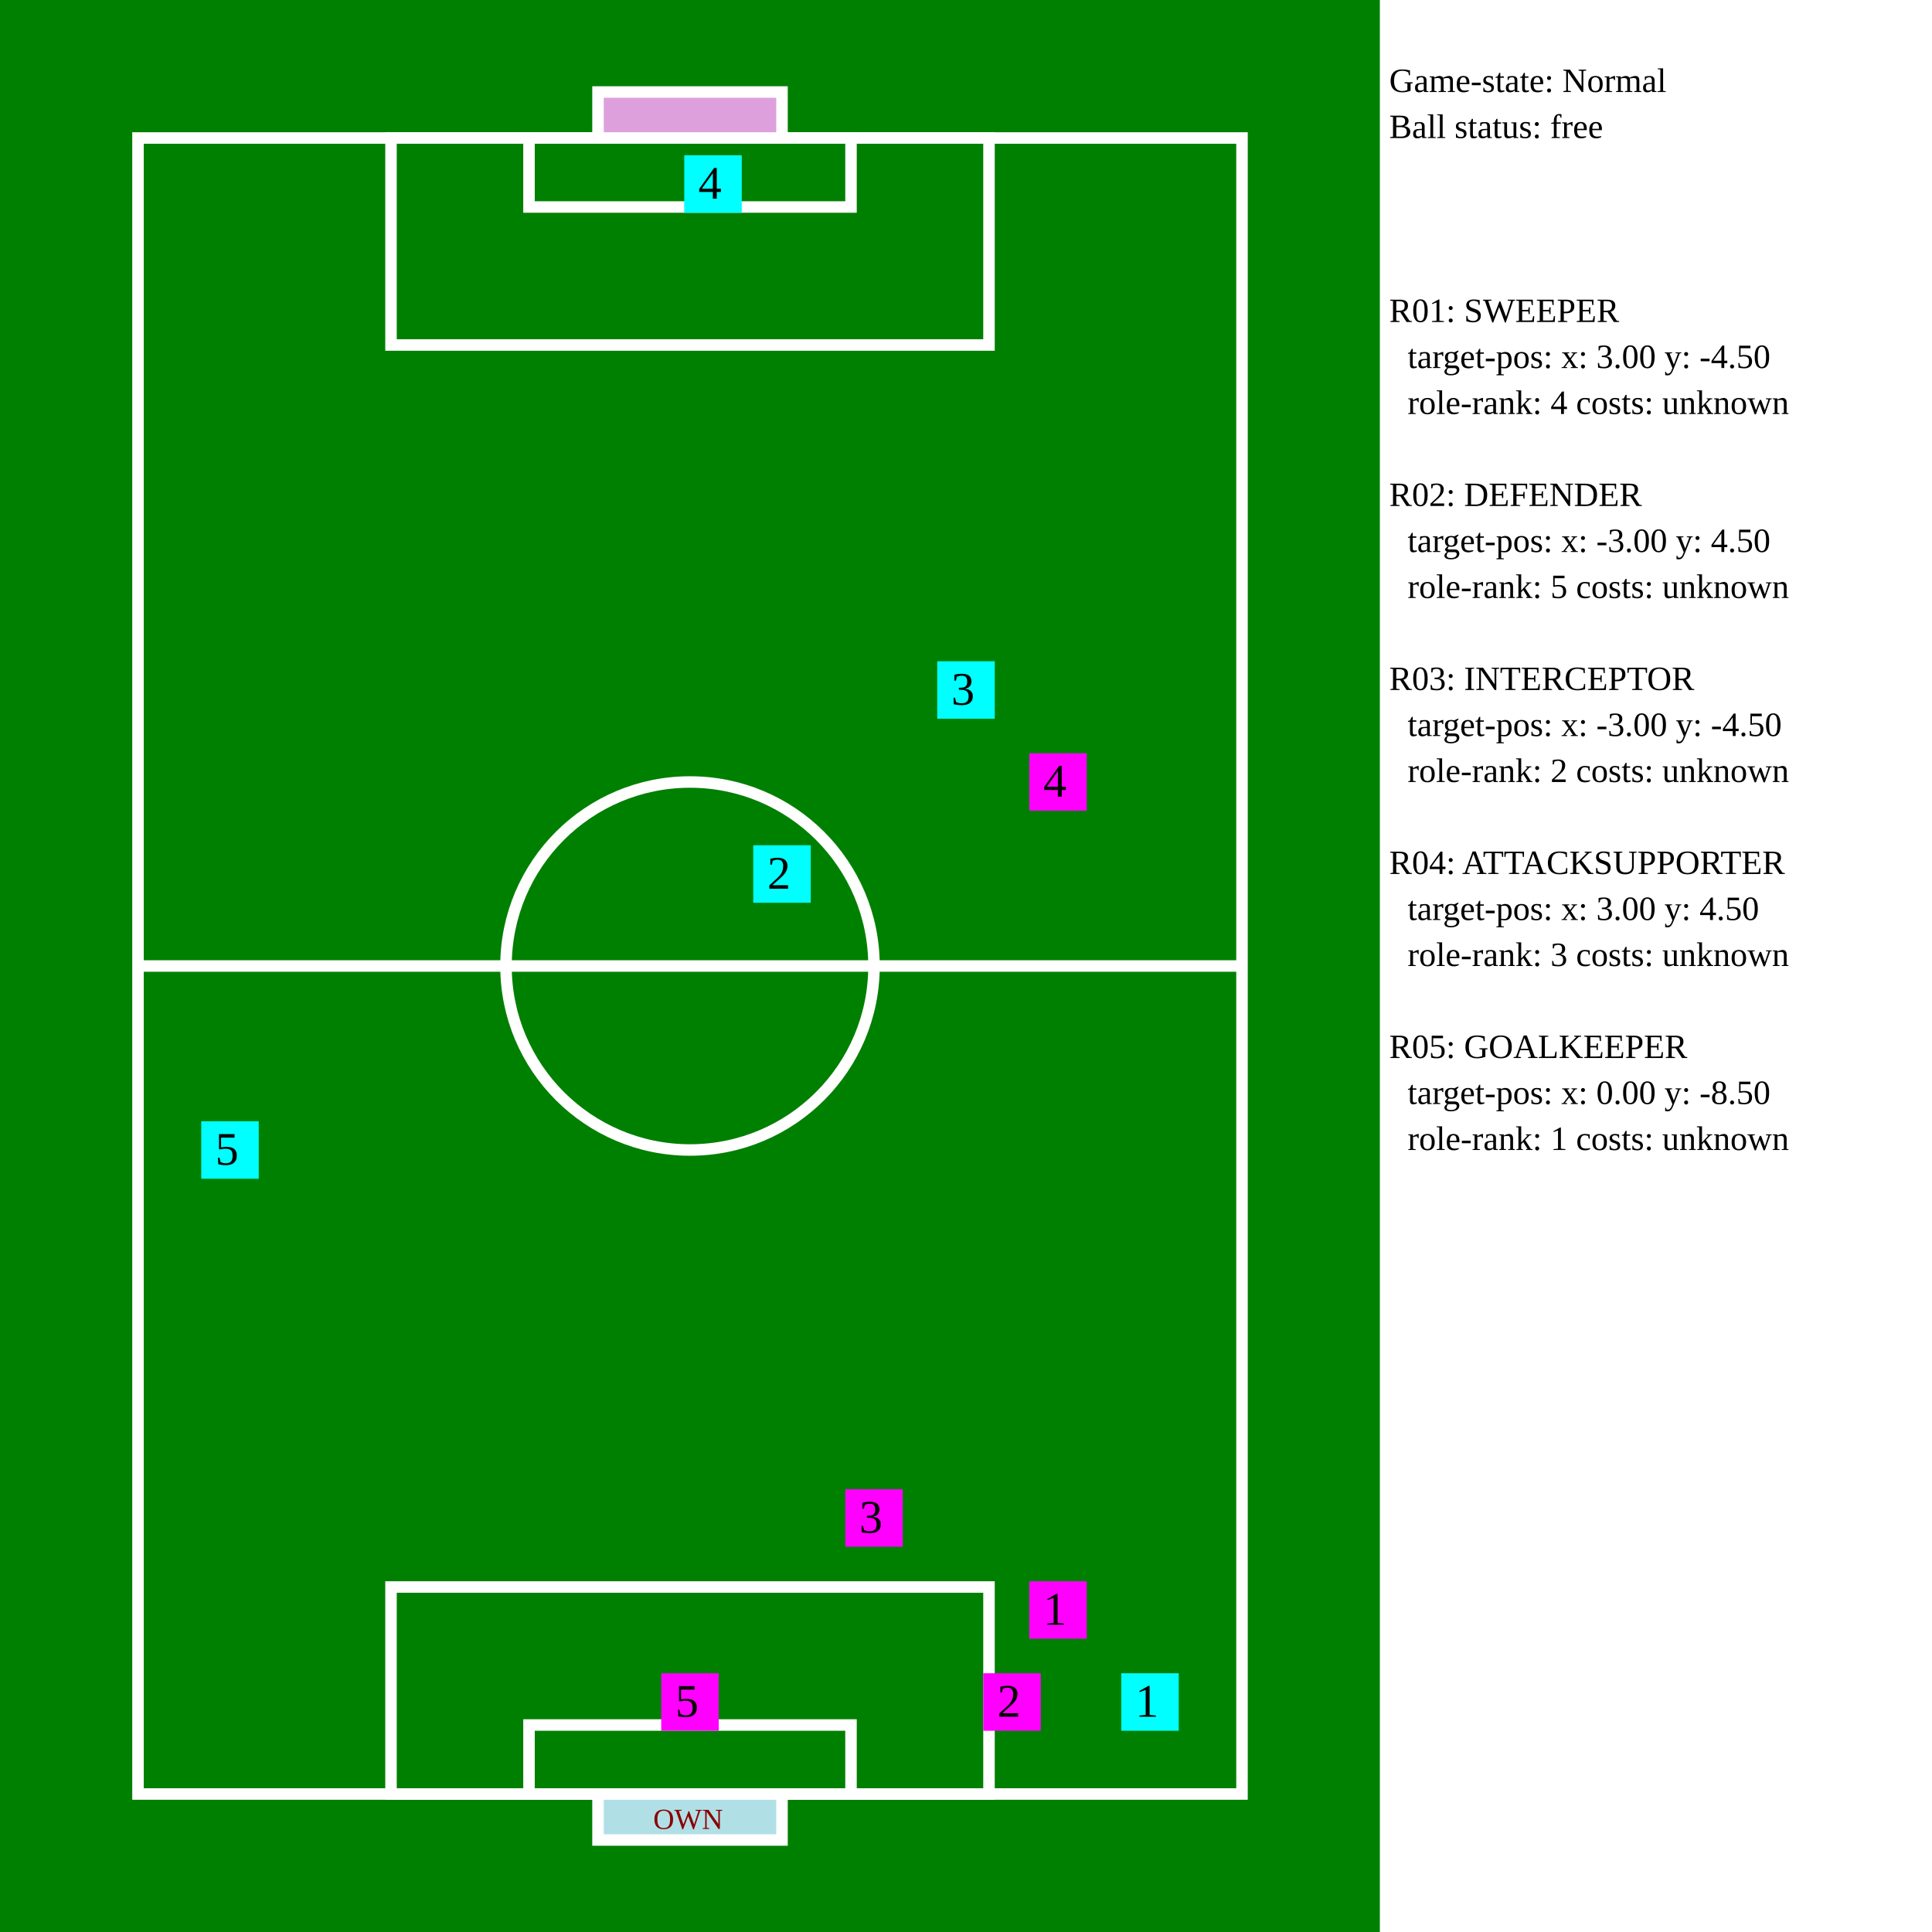
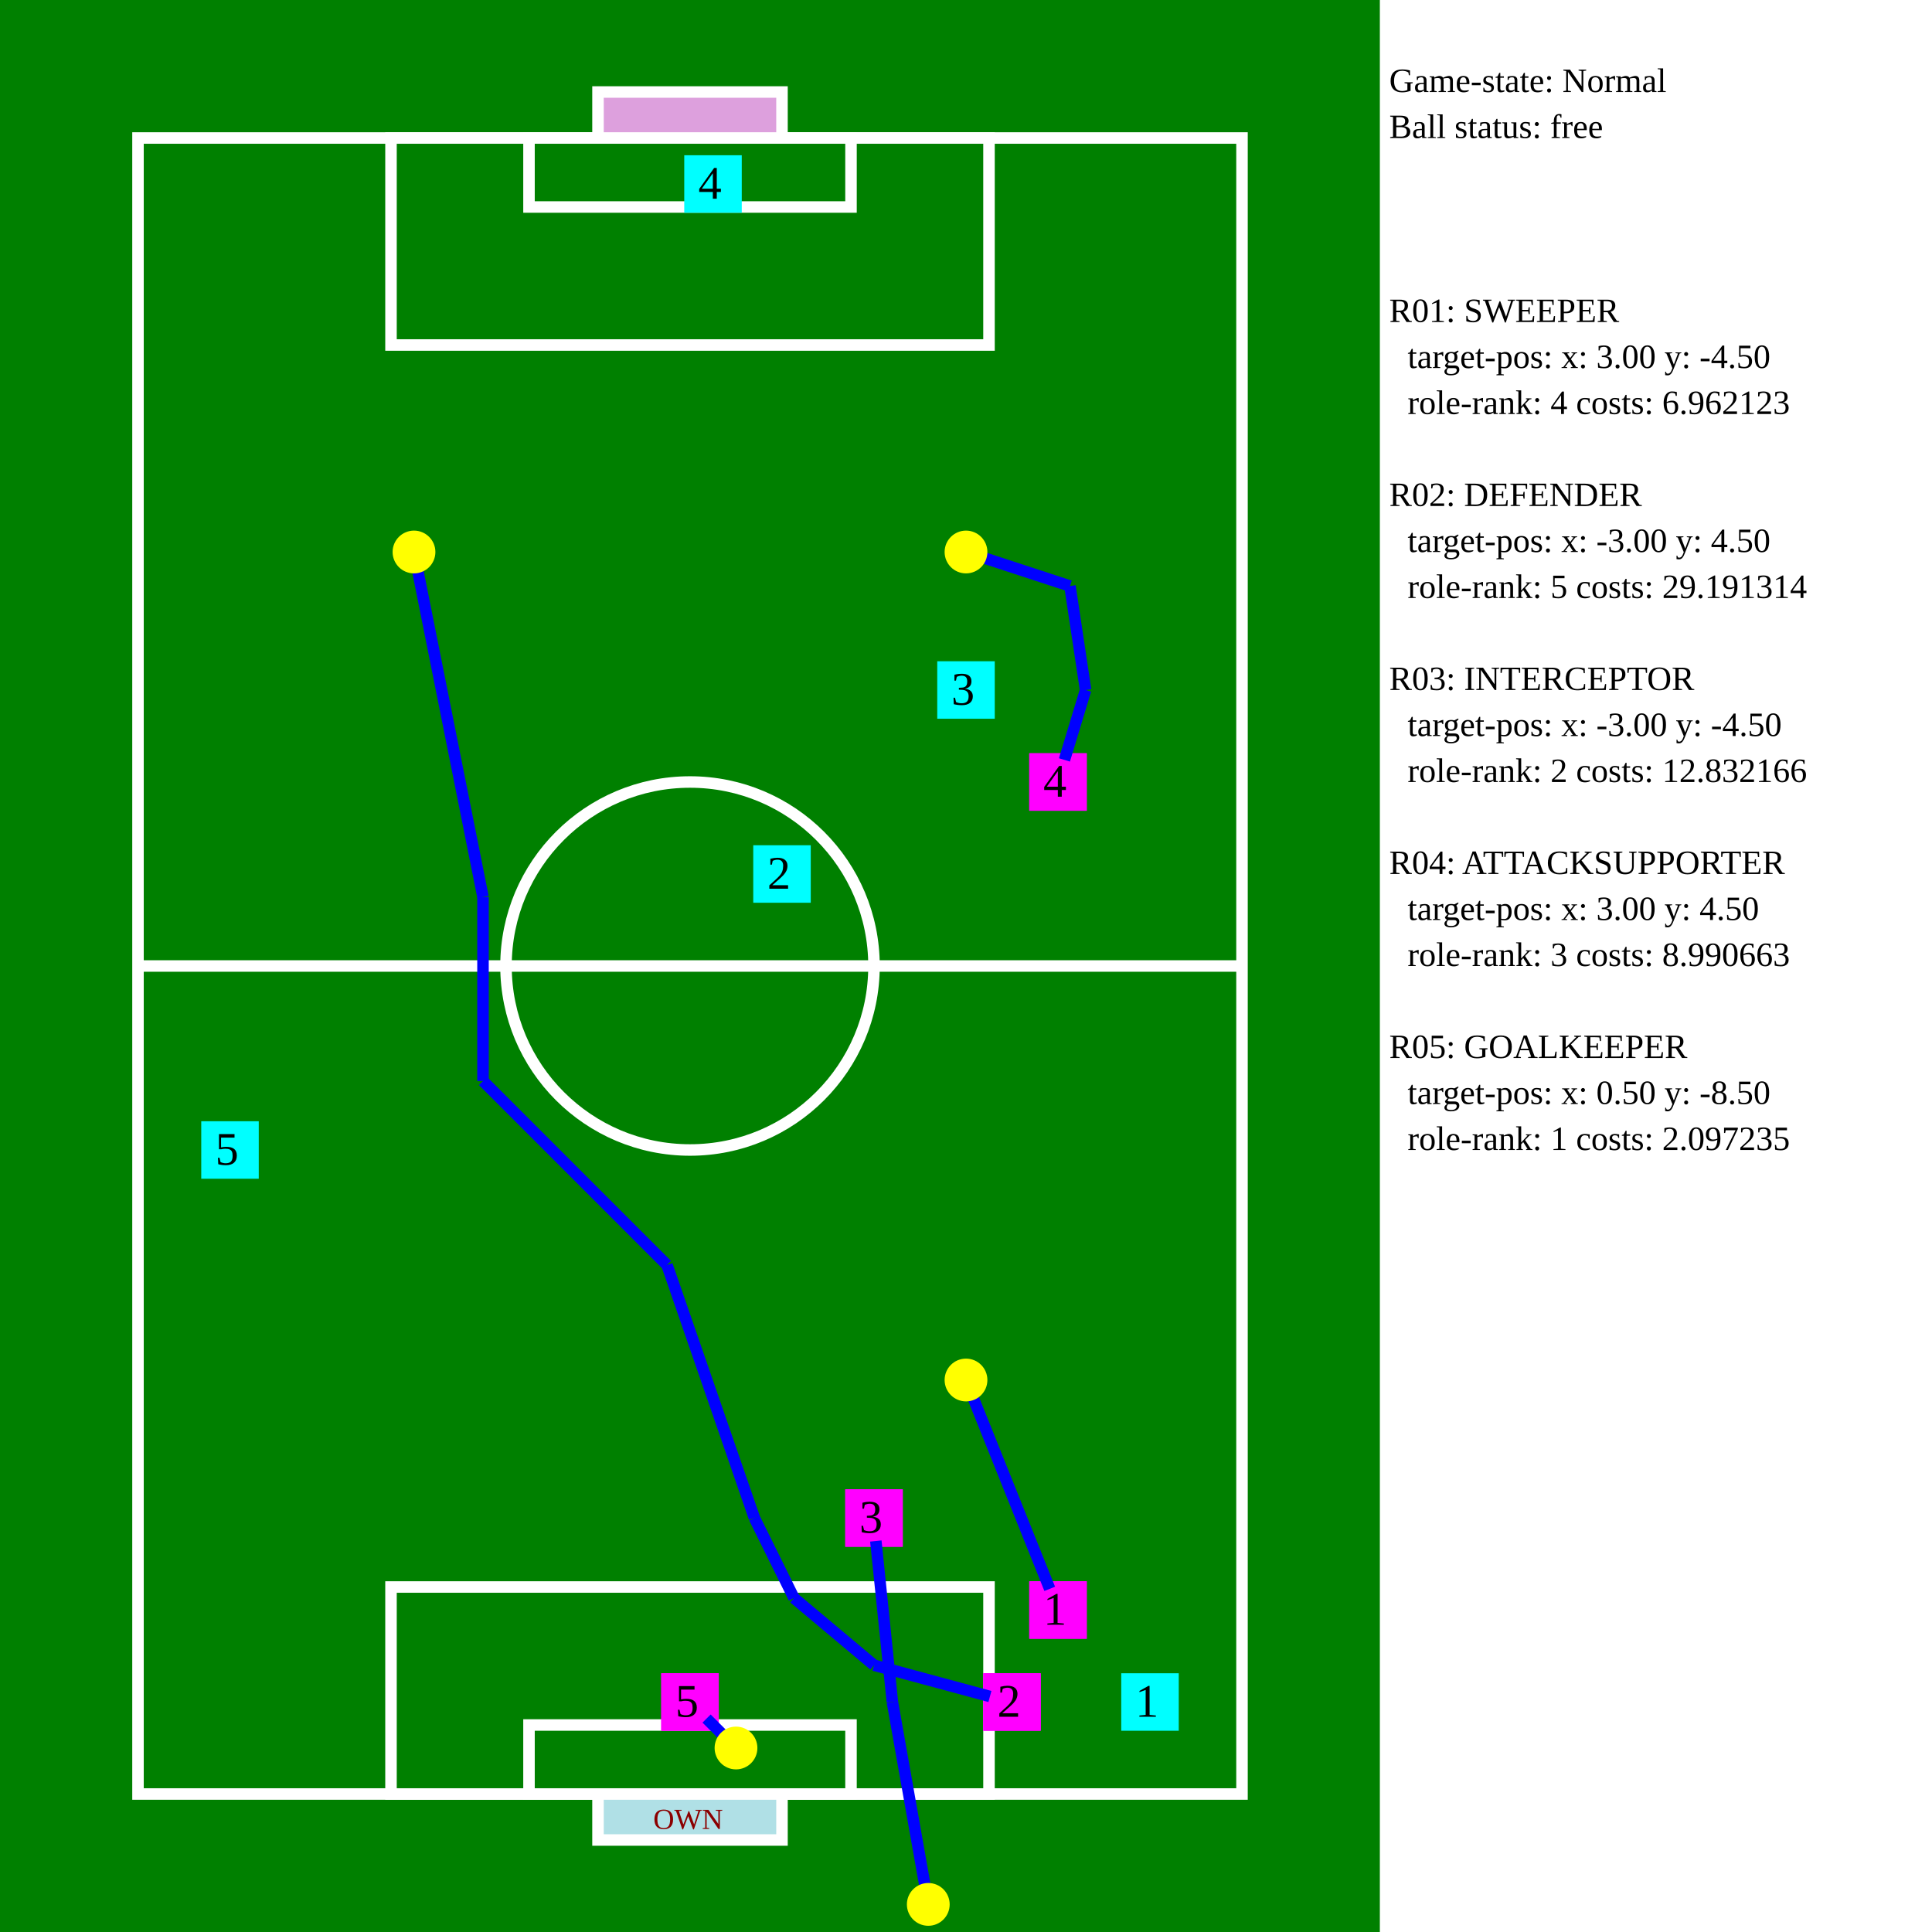
<svg xmlns="http://www.w3.org/2000/svg" width="21.00cm" height="21.00cm" version="1.1">
  <rect x="0cm" y="0cm" width="15.00cm" height="21.00cm" fill="green" stroke-width="0.02cm" />
  <rect x="15.00cm" y="0cm" width="6.00cm" height="21.00cm" fill="white" stroke-width="0.02cm" />
  <text x="15.10cm" y="1.00cm" font-size="14" font-weight-absolute="bold" fill="black">Game-state: Normal</text>
  <text x="15.10cm" y="1.50cm" font-size="14" font-weight-absolute="bold" fill="black">Ball status: free</text>
  <text x="15.10cm" y="3.50cm" font-size="14" font-weight-absolute="bold" fill="black">R01: SWEEPER</text>
  <text x="15.30cm" y="4.00cm" font-size="14" font-weight-absolute="bold" fill="black">target-pos: x: 3.00 y: -4.50</text>
-   <text x="15.30cm" y="4.50cm" font-size="14" font-weight-absolute="bold" fill="black">role-rank: 4 costs: unknown</text>
+   <text x="15.30cm" y="4.50cm" font-size="14" font-weight-absolute="bold" fill="black">role-rank: 4 costs: 6.962123</text>
  <text x="15.10cm" y="5.50cm" font-size="14" font-weight-absolute="bold" fill="black">R02: DEFENDER</text>
  <text x="15.30cm" y="6.00cm" font-size="14" font-weight-absolute="bold" fill="black">target-pos: x: -3.00 y: 4.50</text>
-   <text x="15.30cm" y="6.50cm" font-size="14" font-weight-absolute="bold" fill="black">role-rank: 5 costs: unknown</text>
+   <text x="15.30cm" y="6.50cm" font-size="14" font-weight-absolute="bold" fill="black">role-rank: 5 costs: 29.191314</text>
  <text x="15.10cm" y="7.50cm" font-size="14" font-weight-absolute="bold" fill="black">R03: INTERCEPTOR</text>
  <text x="15.30cm" y="8.00cm" font-size="14" font-weight-absolute="bold" fill="black">target-pos: x: -3.00 y: -4.50</text>
-   <text x="15.30cm" y="8.50cm" font-size="14" font-weight-absolute="bold" fill="black">role-rank: 2 costs: unknown</text>
+   <text x="15.30cm" y="8.50cm" font-size="14" font-weight-absolute="bold" fill="black">role-rank: 2 costs: 12.832166</text>
  <text x="15.10cm" y="9.50cm" font-size="14" font-weight-absolute="bold" fill="black">R04: ATTACKSUPPORTER</text>
  <text x="15.30cm" y="10.00cm" font-size="14" font-weight-absolute="bold" fill="black">target-pos: x: 3.00 y: 4.50</text>
-   <text x="15.30cm" y="10.50cm" font-size="14" font-weight-absolute="bold" fill="black">role-rank: 3 costs: unknown</text>
+   <text x="15.30cm" y="10.50cm" font-size="14" font-weight-absolute="bold" fill="black">role-rank: 3 costs: 8.990663</text>
  <text x="15.10cm" y="11.50cm" font-size="14" font-weight-absolute="bold" fill="black">R05: GOALKEEPER</text>
-   <text x="15.30cm" y="12.00cm" font-size="14" font-weight-absolute="bold" fill="black">target-pos: x: 0.00 y: -8.50</text>
-   <text x="15.30cm" y="12.50cm" font-size="14" font-weight-absolute="bold" fill="black">role-rank: 1 costs: unknown</text>
+   <text x="15.30cm" y="12.00cm" font-size="14" font-weight-absolute="bold" fill="black">target-pos: x: 0.50 y: -8.50</text>
+   <text x="15.30cm" y="12.50cm" font-size="14" font-weight-absolute="bold" fill="black">role-rank: 1 costs: 2.097235</text>
  <rect x="1.50cm" y="1.50cm" width="12.00cm" height="18.00cm" fill="none" stroke="white" stroke-width="0.125cm" />
  <line x1="1.50cm" y1="10.50cm" x2="13.50cm" y2="10.50cm" stroke-width="0.125cm" stroke="white" />
  <circle cx="7.50cm" cy="10.50cm" r="2.00cm" fill="none" stroke="white" stroke-width="0.125cm" />
  <rect x="4.25cm" y="1.50cm" width="6.50cm" height="2.25cm" fill="green" stroke="white" stroke-width="0.125cm" />
  <rect x="4.25cm" y="17.25cm" width="6.50cm" height="2.25cm" fill="green" stroke="white" stroke-width="0.125cm" />
  <rect x="5.75cm" y="1.50cm" width="3.50cm" height="0.75cm" fill="green" stroke="white" stroke-width="0.125cm" />
  <rect x="5.75cm" y="18.75cm" width="3.50cm" height="0.75cm" fill="green" stroke="white" stroke-width="0.125cm" />
  <rect x="6.50cm" y="1.00cm" width="2.00cm" height="0.50cm" fill="plum" stroke="white" stroke-width="0.125cm" />
  <rect x="6.50cm" y="19.50cm" width="2.00cm" height="0.50cm" fill="powderblue" stroke="white" stroke-width="0.125cm" />
  <text x="7.10cm" y="19.88cm" fill="darkred">OWN</text>
  <rect x="12.25cm" y="18.25cm" width="0.50cm" height="0.50cm" fill="cyan" stroke="cyan" stroke-width="0.125cm" />
  <text x="12.34cm" y="18.66cm" font-size="large" font-weight-absolute="bold" fill="black">1</text>
  <rect x="8.25cm" y="9.25cm" width="0.50cm" height="0.50cm" fill="cyan" stroke="cyan" stroke-width="0.125cm" />
  <text x="8.34cm" y="9.66cm" font-size="large" font-weight-absolute="bold" fill="black">2</text>
  <rect x="10.25cm" y="7.25cm" width="0.50cm" height="0.50cm" fill="cyan" stroke="cyan" stroke-width="0.125cm" />
  <text x="10.34cm" y="7.66cm" font-size="large" font-weight-absolute="bold" fill="black">3</text>
  <rect x="7.50cm" y="1.75cm" width="0.50cm" height="0.50cm" fill="cyan" stroke="cyan" stroke-width="0.125cm" />
  <text x="7.59cm" y="2.16cm" font-size="large" font-weight-absolute="bold" fill="black">4</text>
  <rect x="2.25cm" y="12.25cm" width="0.50cm" height="0.50cm" fill="cyan" stroke="cyan" stroke-width="0.125cm" />
  <text x="2.34cm" y="12.66cm" font-size="large" font-weight-absolute="bold" fill="black">5</text>
  <rect x="11.25cm" y="17.25cm" width="0.50cm" height="0.50cm" fill="magenta" stroke="magenta" stroke-width="0.125cm" />
  <rect x="10.75cm" y="18.25cm" width="0.50cm" height="0.50cm" fill="magenta" stroke="magenta" stroke-width="0.125cm" />
  <rect x="9.25cm" y="16.25cm" width="0.50cm" height="0.50cm" fill="magenta" stroke="magenta" stroke-width="0.125cm" />
  <rect x="11.25cm" y="8.25cm" width="0.50cm" height="0.50cm" fill="magenta" stroke="magenta" stroke-width="0.125cm" />
  <rect x="7.25cm" y="18.25cm" width="0.50cm" height="0.50cm" fill="magenta" stroke="magenta" stroke-width="0.125cm" />
+   <rect x="11.25cm" y="17.25cm" width="0.50cm" height="0.50cm" fill="magenta" stroke="magenta" stroke-width="0.125cm" />
+   <line x1="11.41cm" y1="17.27cm" x2="10.50cm" y2="15.00cm" stroke-width="0.125cm" stroke="blue" />
+   <circle cx="10.50cm" cy="15.00cm" r="0.17cm" fill="yellow" stroke="yellow" stroke-width="0.125cm" />
+   <rect x="10.75cm" y="18.25cm" width="0.50cm" height="0.50cm" fill="magenta" stroke="magenta" stroke-width="0.125cm" />
+   <line x1="10.76cm" y1="18.44cm" x2="9.50cm" y2="18.10cm" stroke-width="0.125cm" stroke="blue" />
+   <line x1="9.50cm" y1="18.10cm" x2="8.63cm" y2="17.37cm" stroke-width="0.125cm" stroke="blue" />
+   <line x1="8.63cm" y1="17.37cm" x2="8.20cm" y2="16.50cm" stroke-width="0.125cm" stroke="blue" />
+   <line x1="8.20cm" y1="16.50cm" x2="7.25cm" y2="13.75cm" stroke-width="0.125cm" stroke="blue" />
+   <line x1="7.25cm" y1="13.75cm" x2="5.25cm" y2="11.75cm" stroke-width="0.125cm" stroke="blue" />
+   <line x1="5.25cm" y1="11.75cm" x2="5.25cm" y2="9.75cm" stroke-width="0.125cm" stroke="blue" />
+   <line x1="5.25cm" y1="9.75cm" x2="4.50cm" y2="6.00cm" stroke-width="0.125cm" stroke="blue" />
+   <circle cx="4.50cm" cy="6.00cm" r="0.17cm" fill="yellow" stroke="yellow" stroke-width="0.125cm" />
+   <rect x="9.25cm" y="16.25cm" width="0.50cm" height="0.50cm" fill="magenta" stroke="magenta" stroke-width="0.125cm" />
+   <line x1="9.52cm" y1="16.75cm" x2="9.70cm" y2="18.50cm" stroke-width="0.125cm" stroke="blue" />
+   <line x1="9.70cm" y1="18.50cm" x2="10.09cm" y2="20.70cm" stroke-width="0.125cm" stroke="blue" />
+   <circle cx="10.09cm" cy="20.70cm" r="0.17cm" fill="yellow" stroke="yellow" stroke-width="0.125cm" />
+   <rect x="11.25cm" y="8.25cm" width="0.50cm" height="0.50cm" fill="magenta" stroke="magenta" stroke-width="0.125cm" />
+   <line x1="11.57cm" y1="8.26cm" x2="11.80cm" y2="7.50cm" stroke-width="0.125cm" stroke="blue" />
+   <line x1="11.80cm" y1="7.50cm" x2="11.63cm" y2="6.37cm" stroke-width="0.125cm" stroke="blue" />
+   <line x1="11.63cm" y1="6.37cm" x2="10.50cm" y2="6.00cm" stroke-width="0.125cm" stroke="blue" />
+   <circle cx="10.50cm" cy="6.00cm" r="0.17cm" fill="yellow" stroke="yellow" stroke-width="0.125cm" />
+   <rect x="7.25cm" y="18.25cm" width="0.50cm" height="0.50cm" fill="magenta" stroke="magenta" stroke-width="0.125cm" />
+   <line x1="7.68cm" y1="18.68cm" x2="8.00cm" y2="19.00cm" stroke-width="0.125cm" stroke="blue" />
+   <circle cx="8.00cm" cy="19.00cm" r="0.17cm" fill="yellow" stroke="yellow" stroke-width="0.125cm" />
  <text x="11.34cm" y="17.66cm" font-size="large" font-weight-absolute="bold" fill="black">1</text>
  <text x="10.84cm" y="18.66cm" font-size="large" font-weight-absolute="bold" fill="black">2</text>
  <text x="9.34cm" y="16.66cm" font-size="large" font-weight-absolute="bold" fill="black">3</text>
  <text x="11.34cm" y="8.66cm" font-size="large" font-weight-absolute="bold" fill="black">4</text>
  <text x="7.34cm" y="18.66cm" font-size="large" font-weight-absolute="bold" fill="black">5</text>
  <circle cx="12.50cm" cy="38.00cm" r="0.11cm" fill="orange" stroke="orange" stroke-width="0.125cm" />
</svg>
